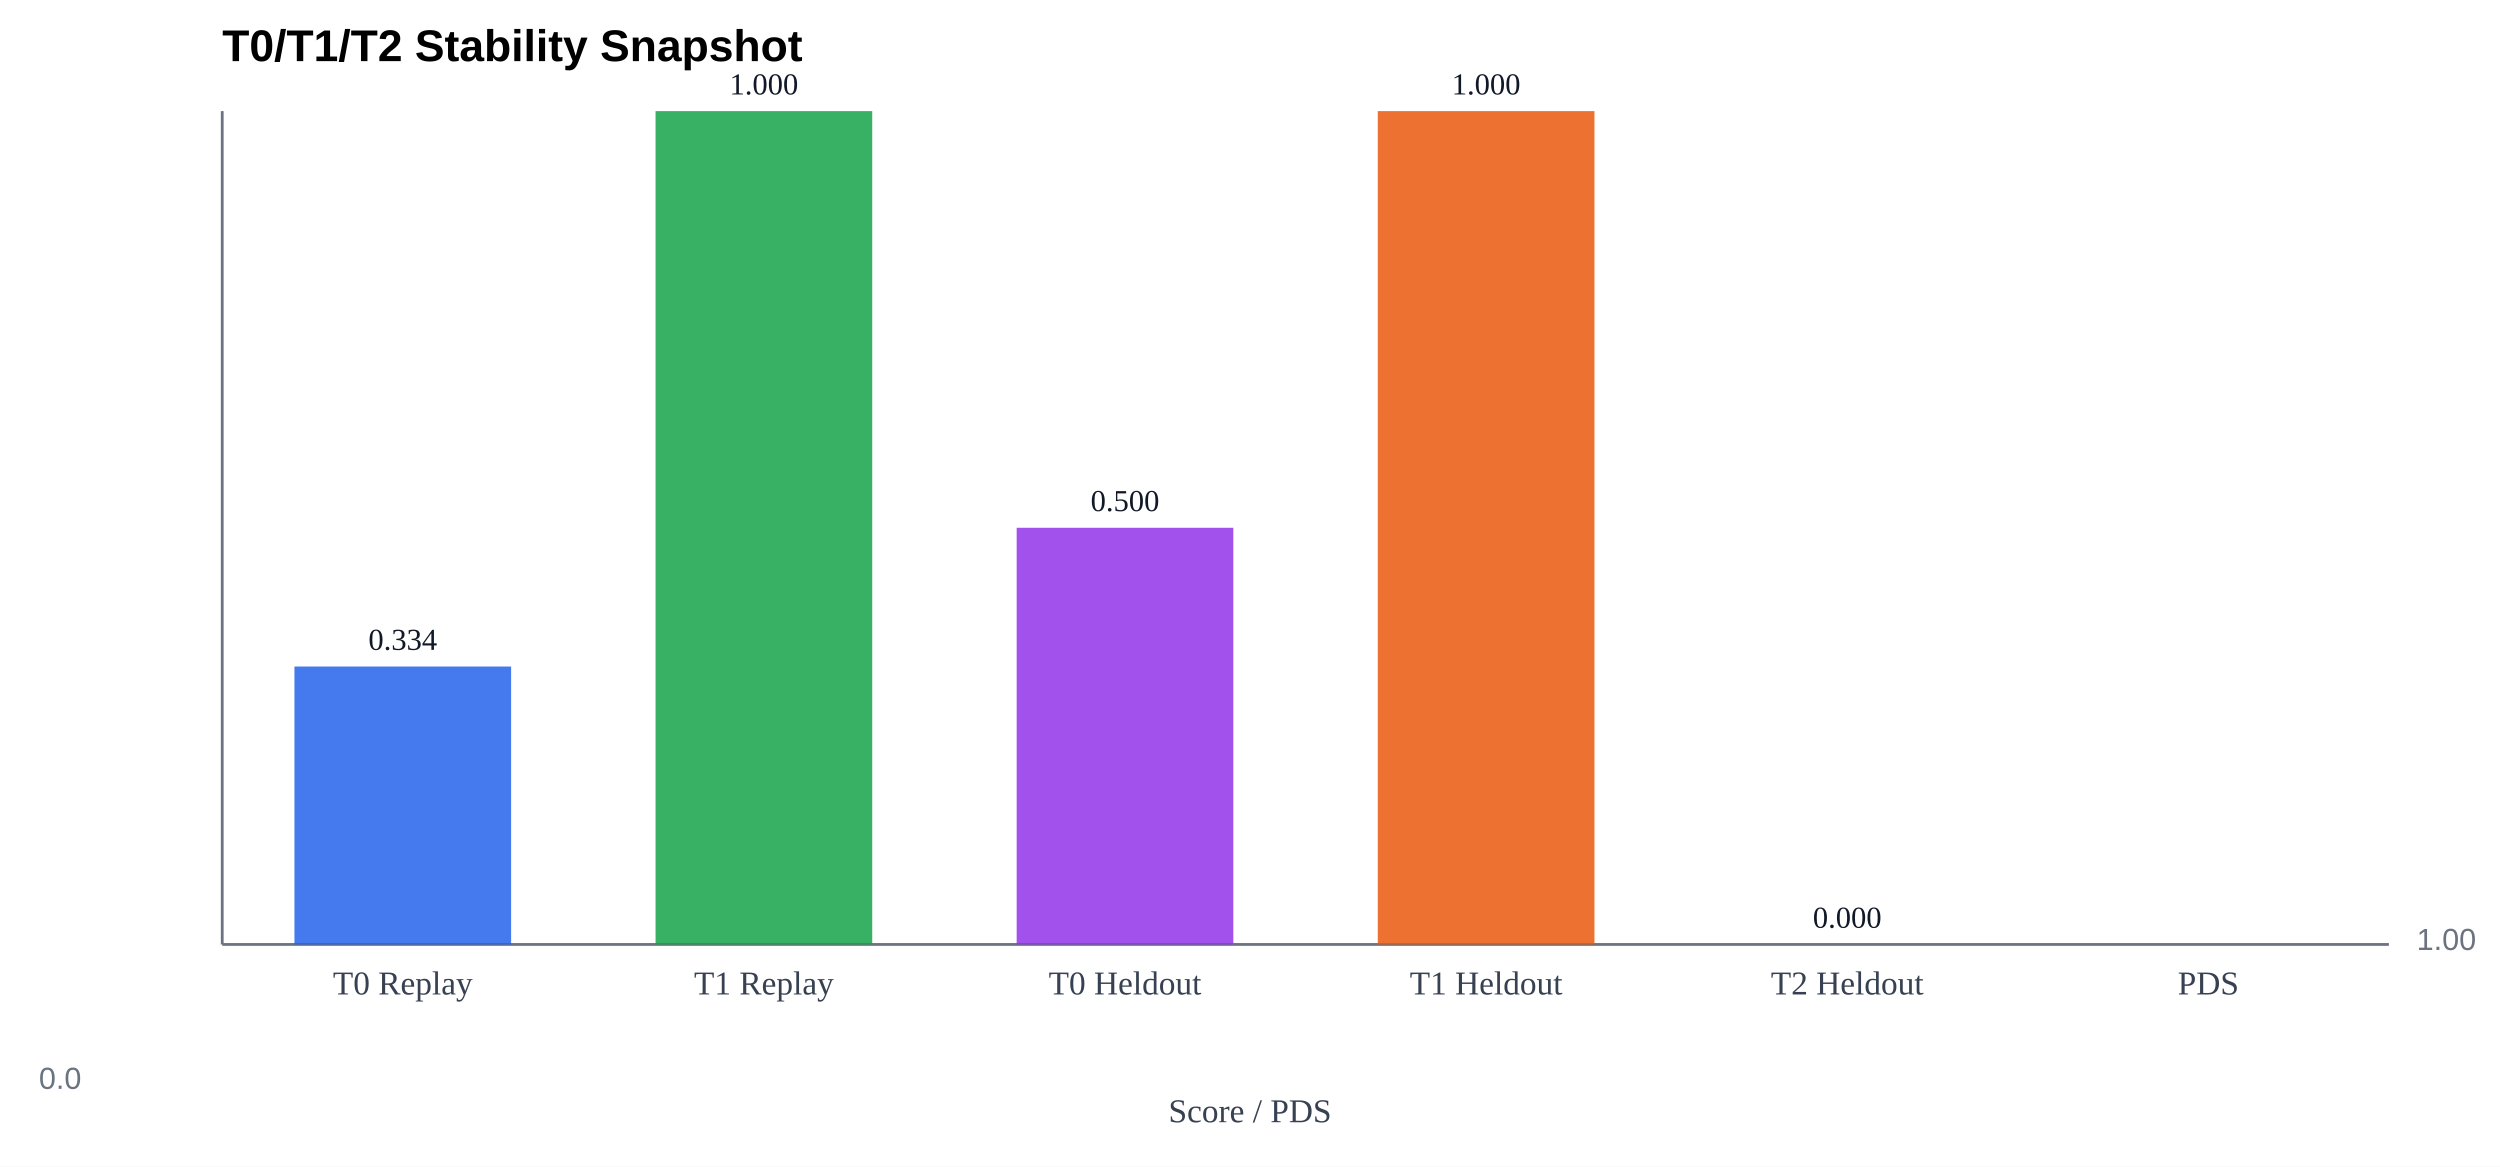
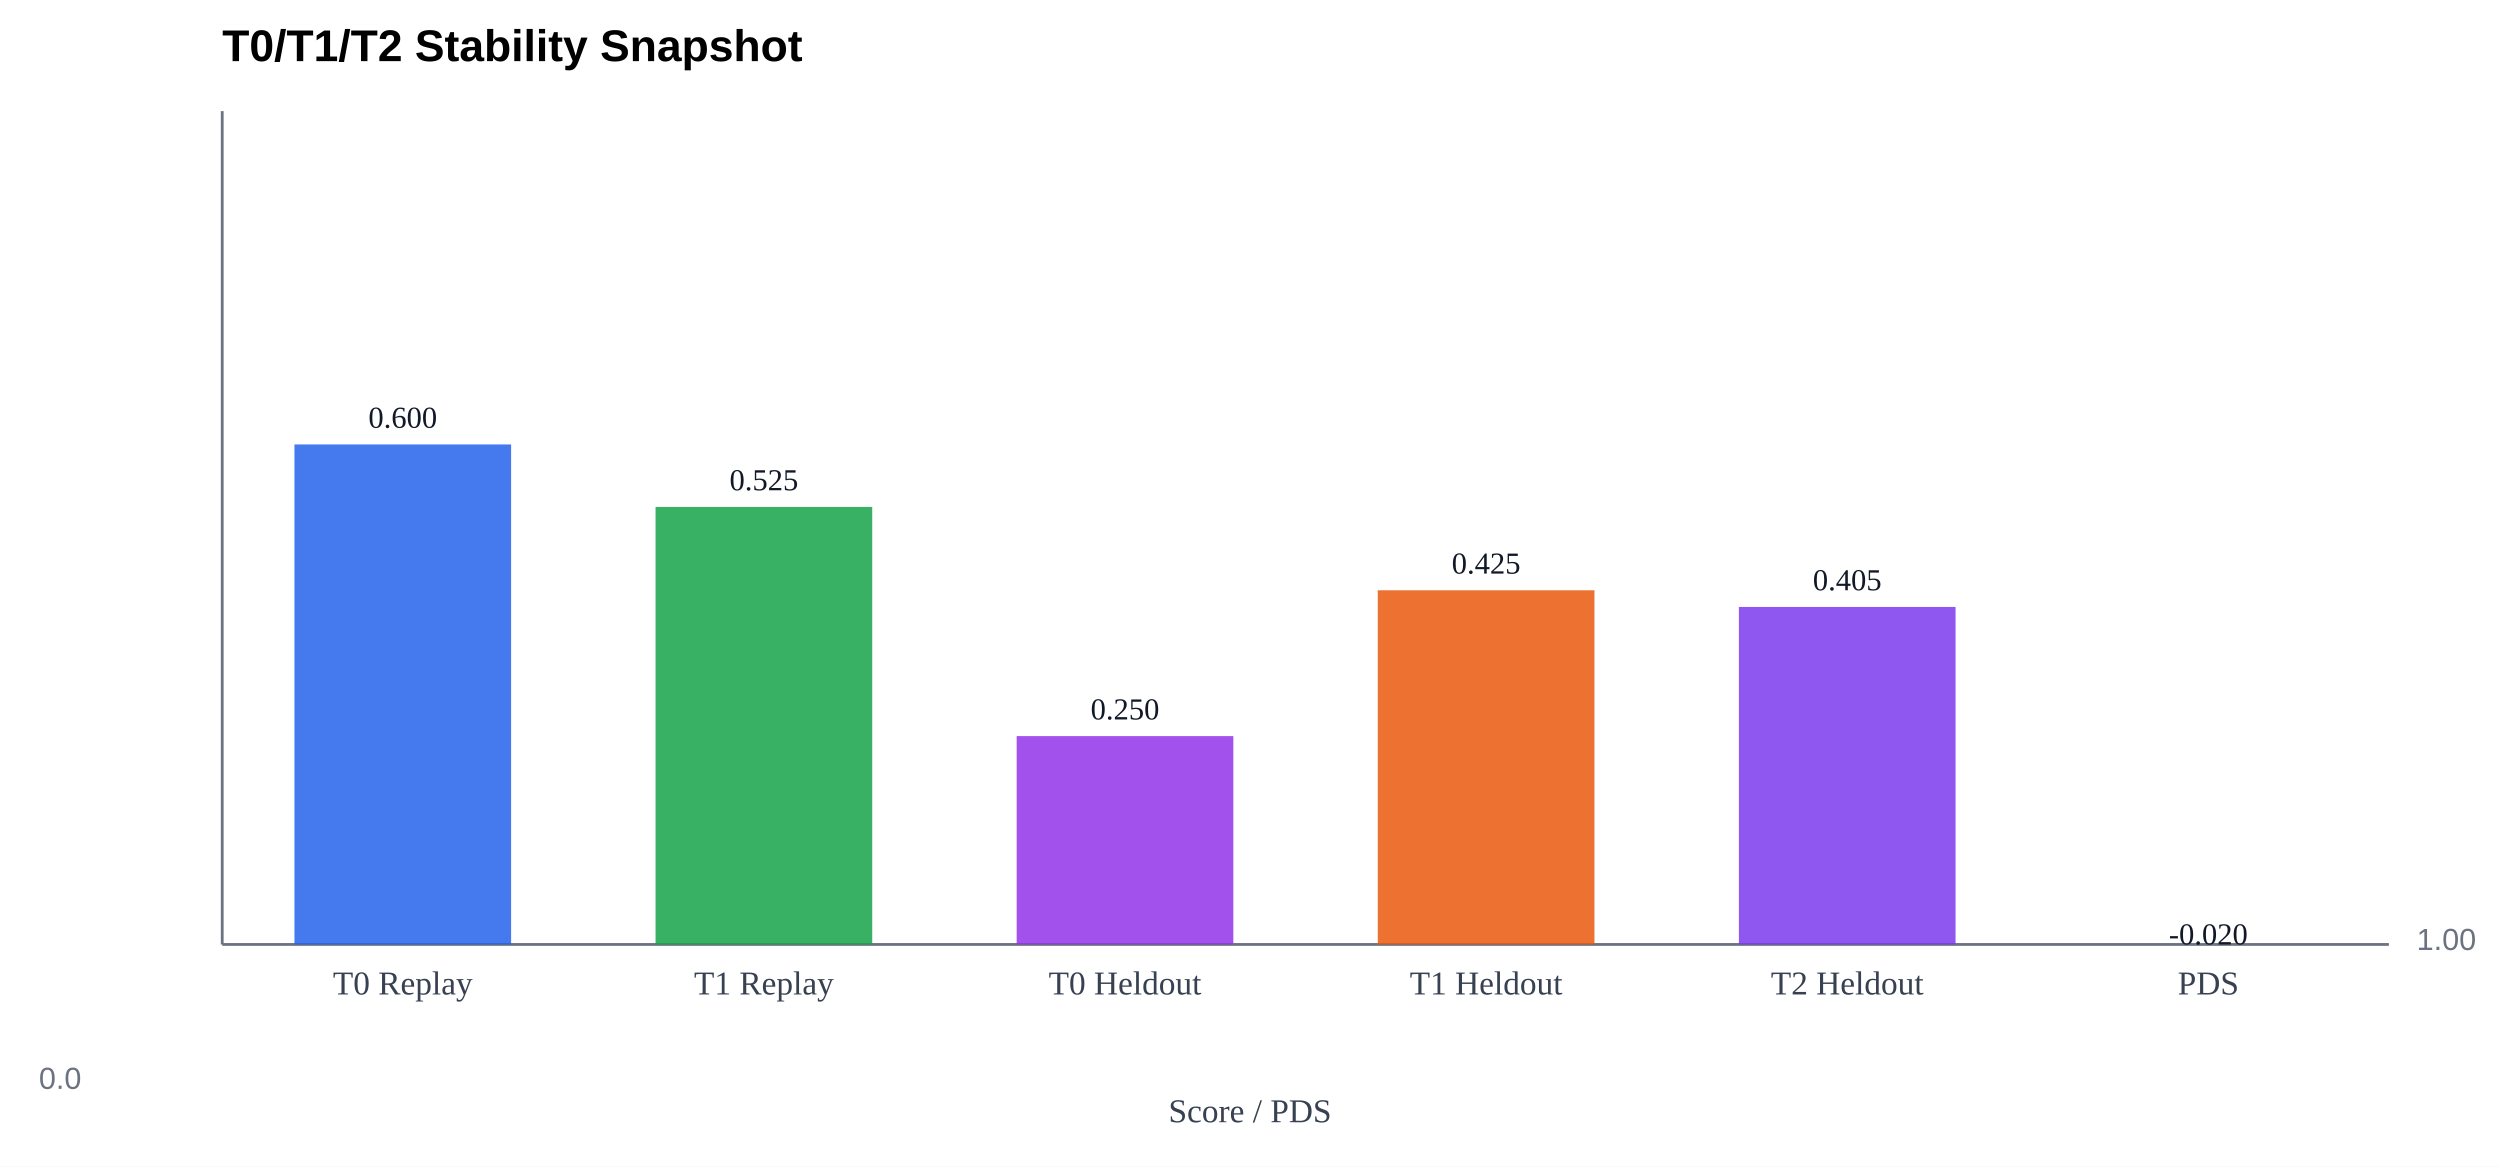
<svg xmlns="http://www.w3.org/2000/svg" width="900" height="420" viewBox="0 0 900 420">
  <rect x="0" y="0" width="100%" height="100%" fill="#ffffff" />
  <text x="80" y="22" font-family="Arial" font-size="16" font-weight="700">T0/T1/T2 Stability Snapshot</text>
  <line x1="80" y1="40" x2="80" y2="340" stroke="#6b7280" stroke-width="1" />
  <line x1="80" y1="340" x2="860" y2="340" stroke="#6b7280" stroke-width="1" />
-   <rect x="106.00" y="239.95" width="78.00" height="100.05" fill="#2563eb" opacity="0.85" />
-   <text x="145.00" y="233.95" text-anchor="middle" font-size="11" fill="#111827">0.334</text>
+   <rect x="106.00" y="160.00" width="78.00" height="180.00" fill="#2563eb" opacity="0.85" />
+   <text x="145.00" y="154.00" text-anchor="middle" font-size="11" fill="#111827">0.600</text>
  <text x="145.00" y="358.00" text-anchor="middle" font-size="12" fill="#374151">T0 Replay</text>
-   <rect x="236.00" y="40.00" width="78.00" height="300.00" fill="#16a34a" opacity="0.85" />
-   <text x="275.00" y="34.00" text-anchor="middle" font-size="11" fill="#111827">1.000</text>
+   <rect x="236.00" y="182.50" width="78.00" height="157.50" fill="#16a34a" opacity="0.85" />
+   <text x="275.00" y="176.50" text-anchor="middle" font-size="11" fill="#111827">0.525</text>
  <text x="275.00" y="358.00" text-anchor="middle" font-size="12" fill="#374151">T1 Replay</text>
-   <rect x="366.00" y="190.00" width="78.00" height="150.00" fill="#9333ea" opacity="0.85" />
-   <text x="405.00" y="184.00" text-anchor="middle" font-size="11" fill="#111827">0.500</text>
+   <rect x="366.00" y="265.00" width="78.00" height="75.00" fill="#9333ea" opacity="0.85" />
+   <text x="405.00" y="259.00" text-anchor="middle" font-size="11" fill="#111827">0.250</text>
  <text x="405.00" y="358.00" text-anchor="middle" font-size="12" fill="#374151">T0 Heldout</text>
-   <rect x="496.00" y="40.00" width="78.00" height="300.00" fill="#ea580c" opacity="0.85" />
-   <text x="535.00" y="34.00" text-anchor="middle" font-size="11" fill="#111827">1.000</text>
+   <rect x="496.00" y="212.50" width="78.00" height="127.50" fill="#ea580c" opacity="0.85" />
+   <text x="535.00" y="206.50" text-anchor="middle" font-size="11" fill="#111827">0.425</text>
  <text x="535.00" y="358.00" text-anchor="middle" font-size="12" fill="#374151">T1 Heldout</text>
-   <rect x="626.00" y="340.00" width="78.00" height="0.00" fill="#7c3aed" opacity="0.85" />
-   <text x="665.00" y="334.00" text-anchor="middle" font-size="11" fill="#111827">0.000</text>
+   <rect x="626.00" y="218.50" width="78.00" height="121.50" fill="#7c3aed" opacity="0.85" />
+   <text x="665.00" y="212.50" text-anchor="middle" font-size="11" fill="#111827">0.405</text>
  <text x="665.00" y="358.00" text-anchor="middle" font-size="12" fill="#374151">T2 Heldout</text>
-   <rect x="756.00" y="640.00" width="78.00" height="-300.00" fill="#0ea5e9" opacity="0.85" />
-   <text x="795.00" y="634.00" text-anchor="middle" font-size="11" fill="#111827">-1.000</text>
+   <rect x="756.00" y="346.00" width="78.00" height="-6.00" fill="#0ea5e9" opacity="0.85" />
+   <text x="795.00" y="340.00" text-anchor="middle" font-size="11" fill="#111827">-0.020</text>
  <text x="795.00" y="358.00" text-anchor="middle" font-size="12" fill="#374151">PDS</text>
  <text x="14" y="392" font-family="Arial, Helvetica, sans-serif" font-size="11" fill="#6b7280" font-weight="normal">0.0</text>
  <text x="870" y="342" font-family="Arial, Helvetica, sans-serif" font-size="11" fill="#6b7280" font-weight="normal">1.00</text>
  <text x="450.0" y="404" text-anchor="middle" font-size="12" fill="#374151">Score / PDS</text>
</svg>
